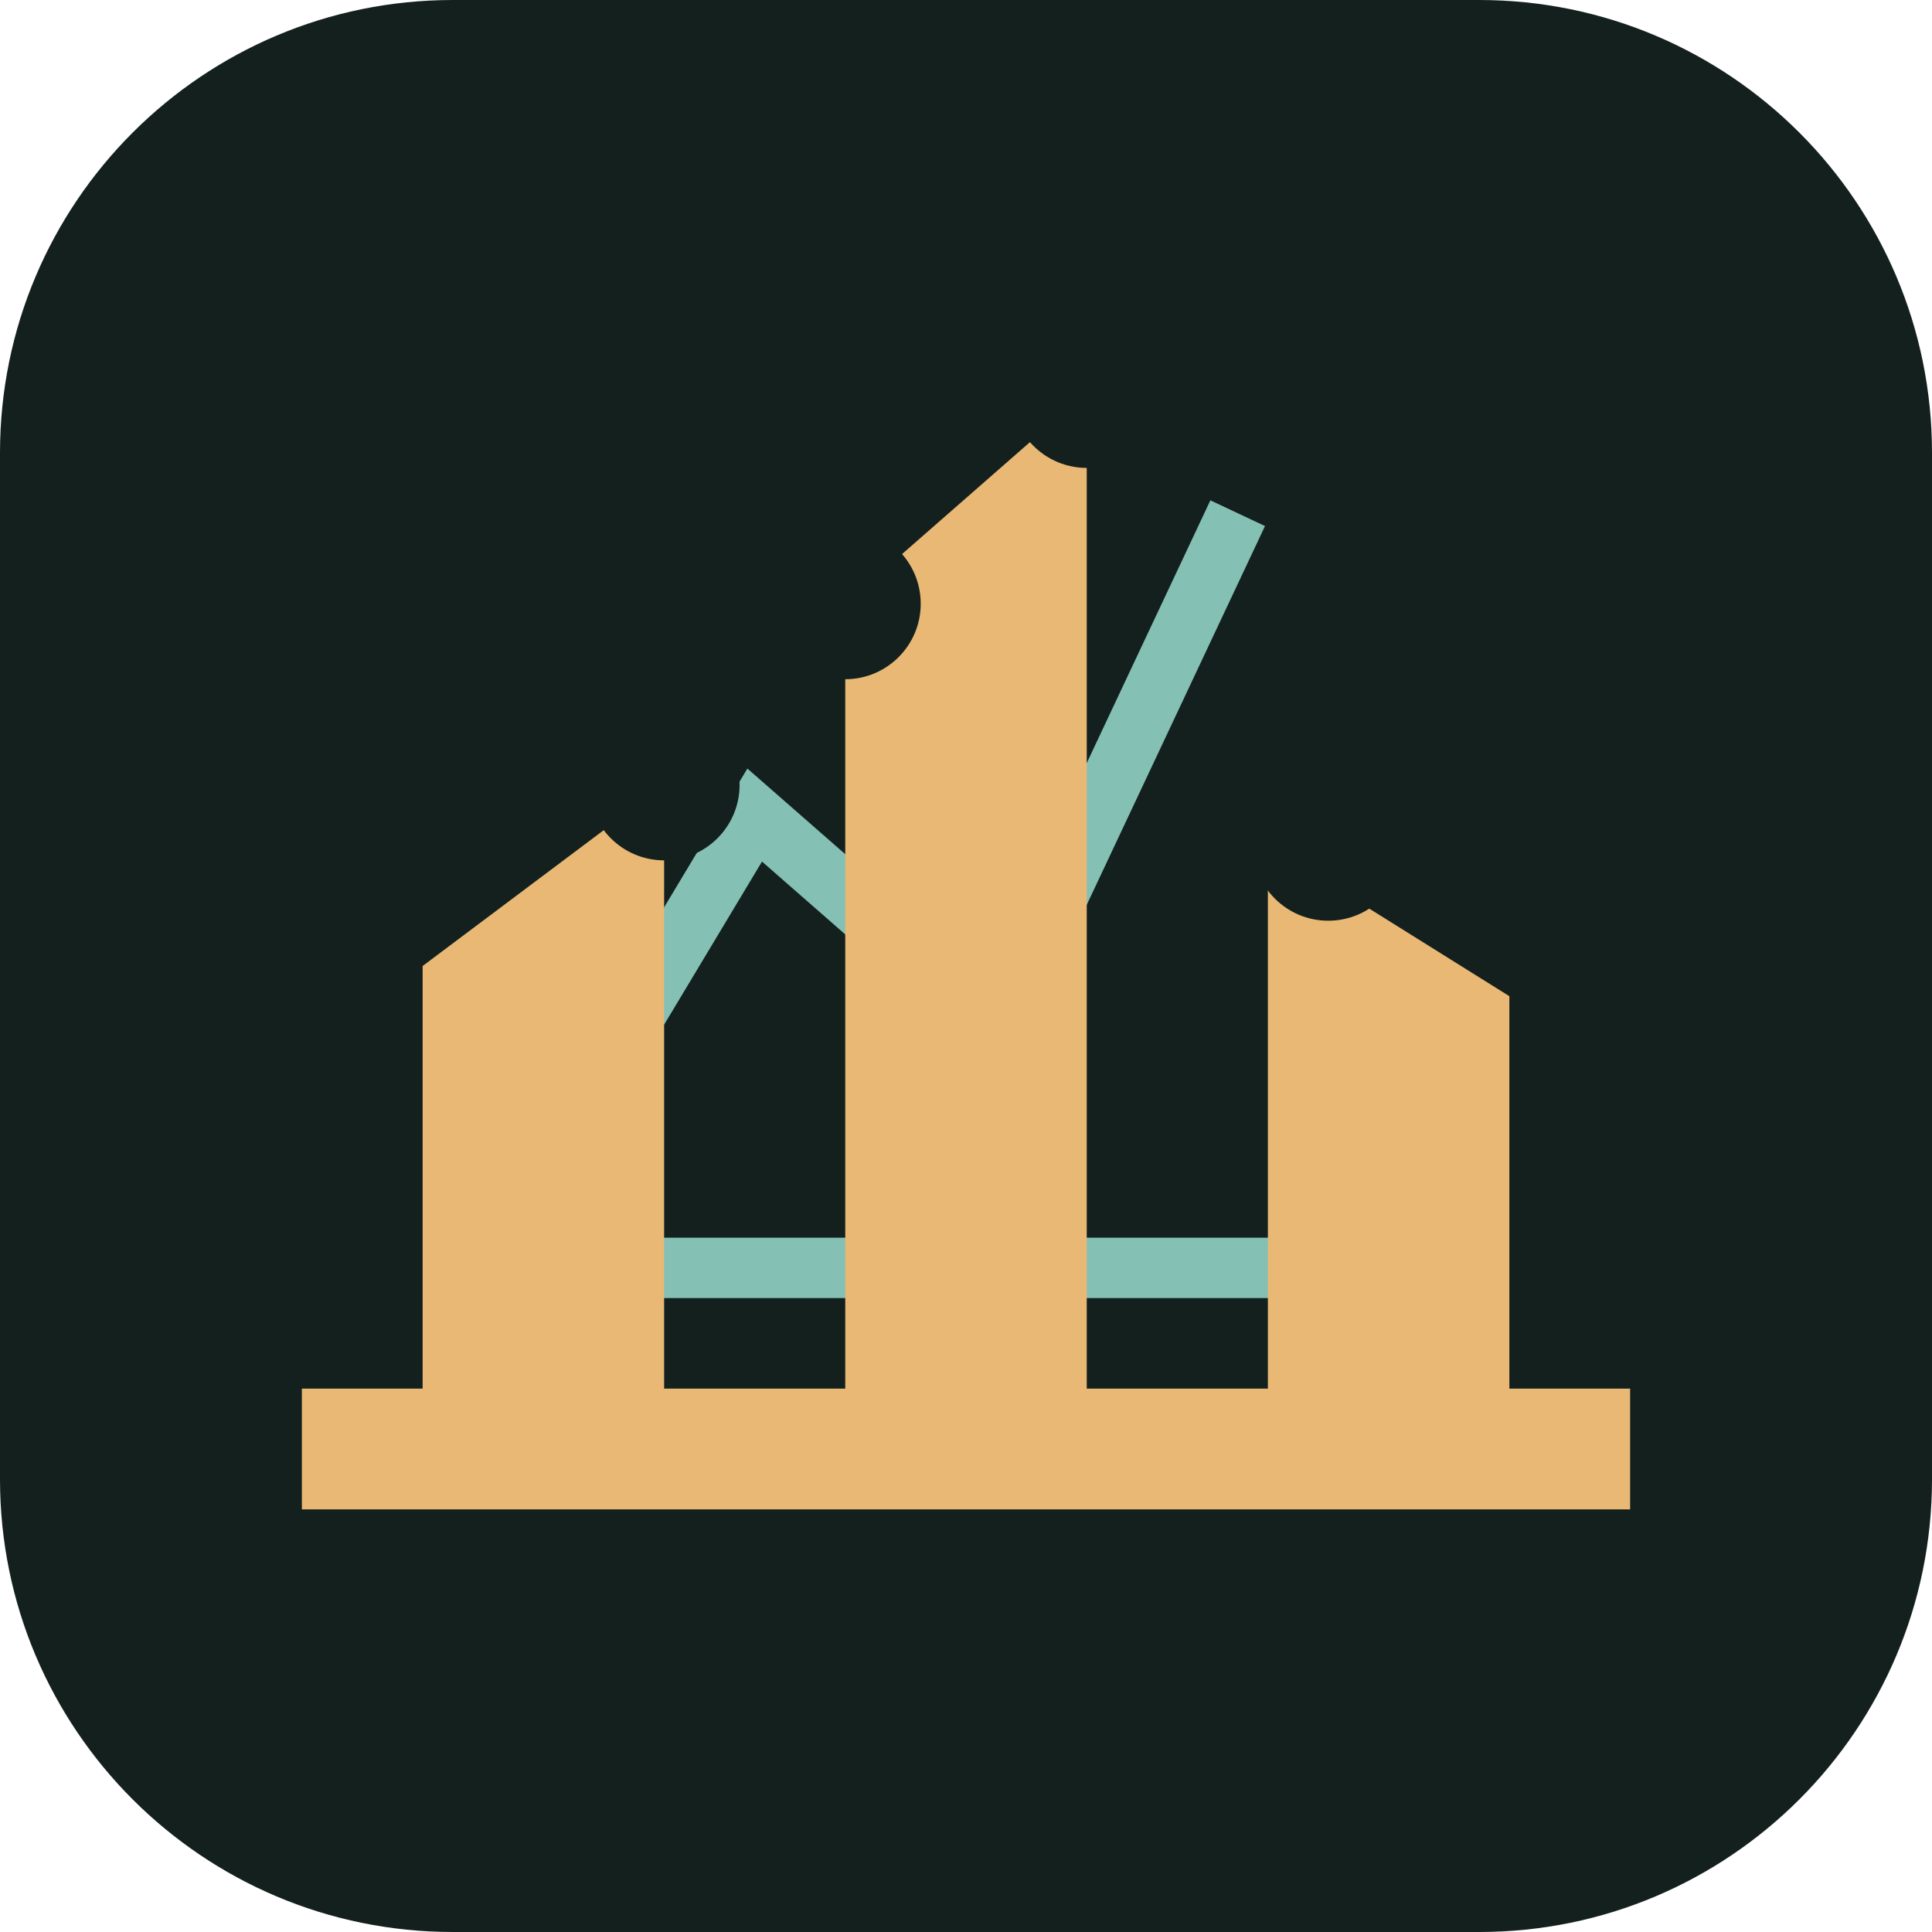
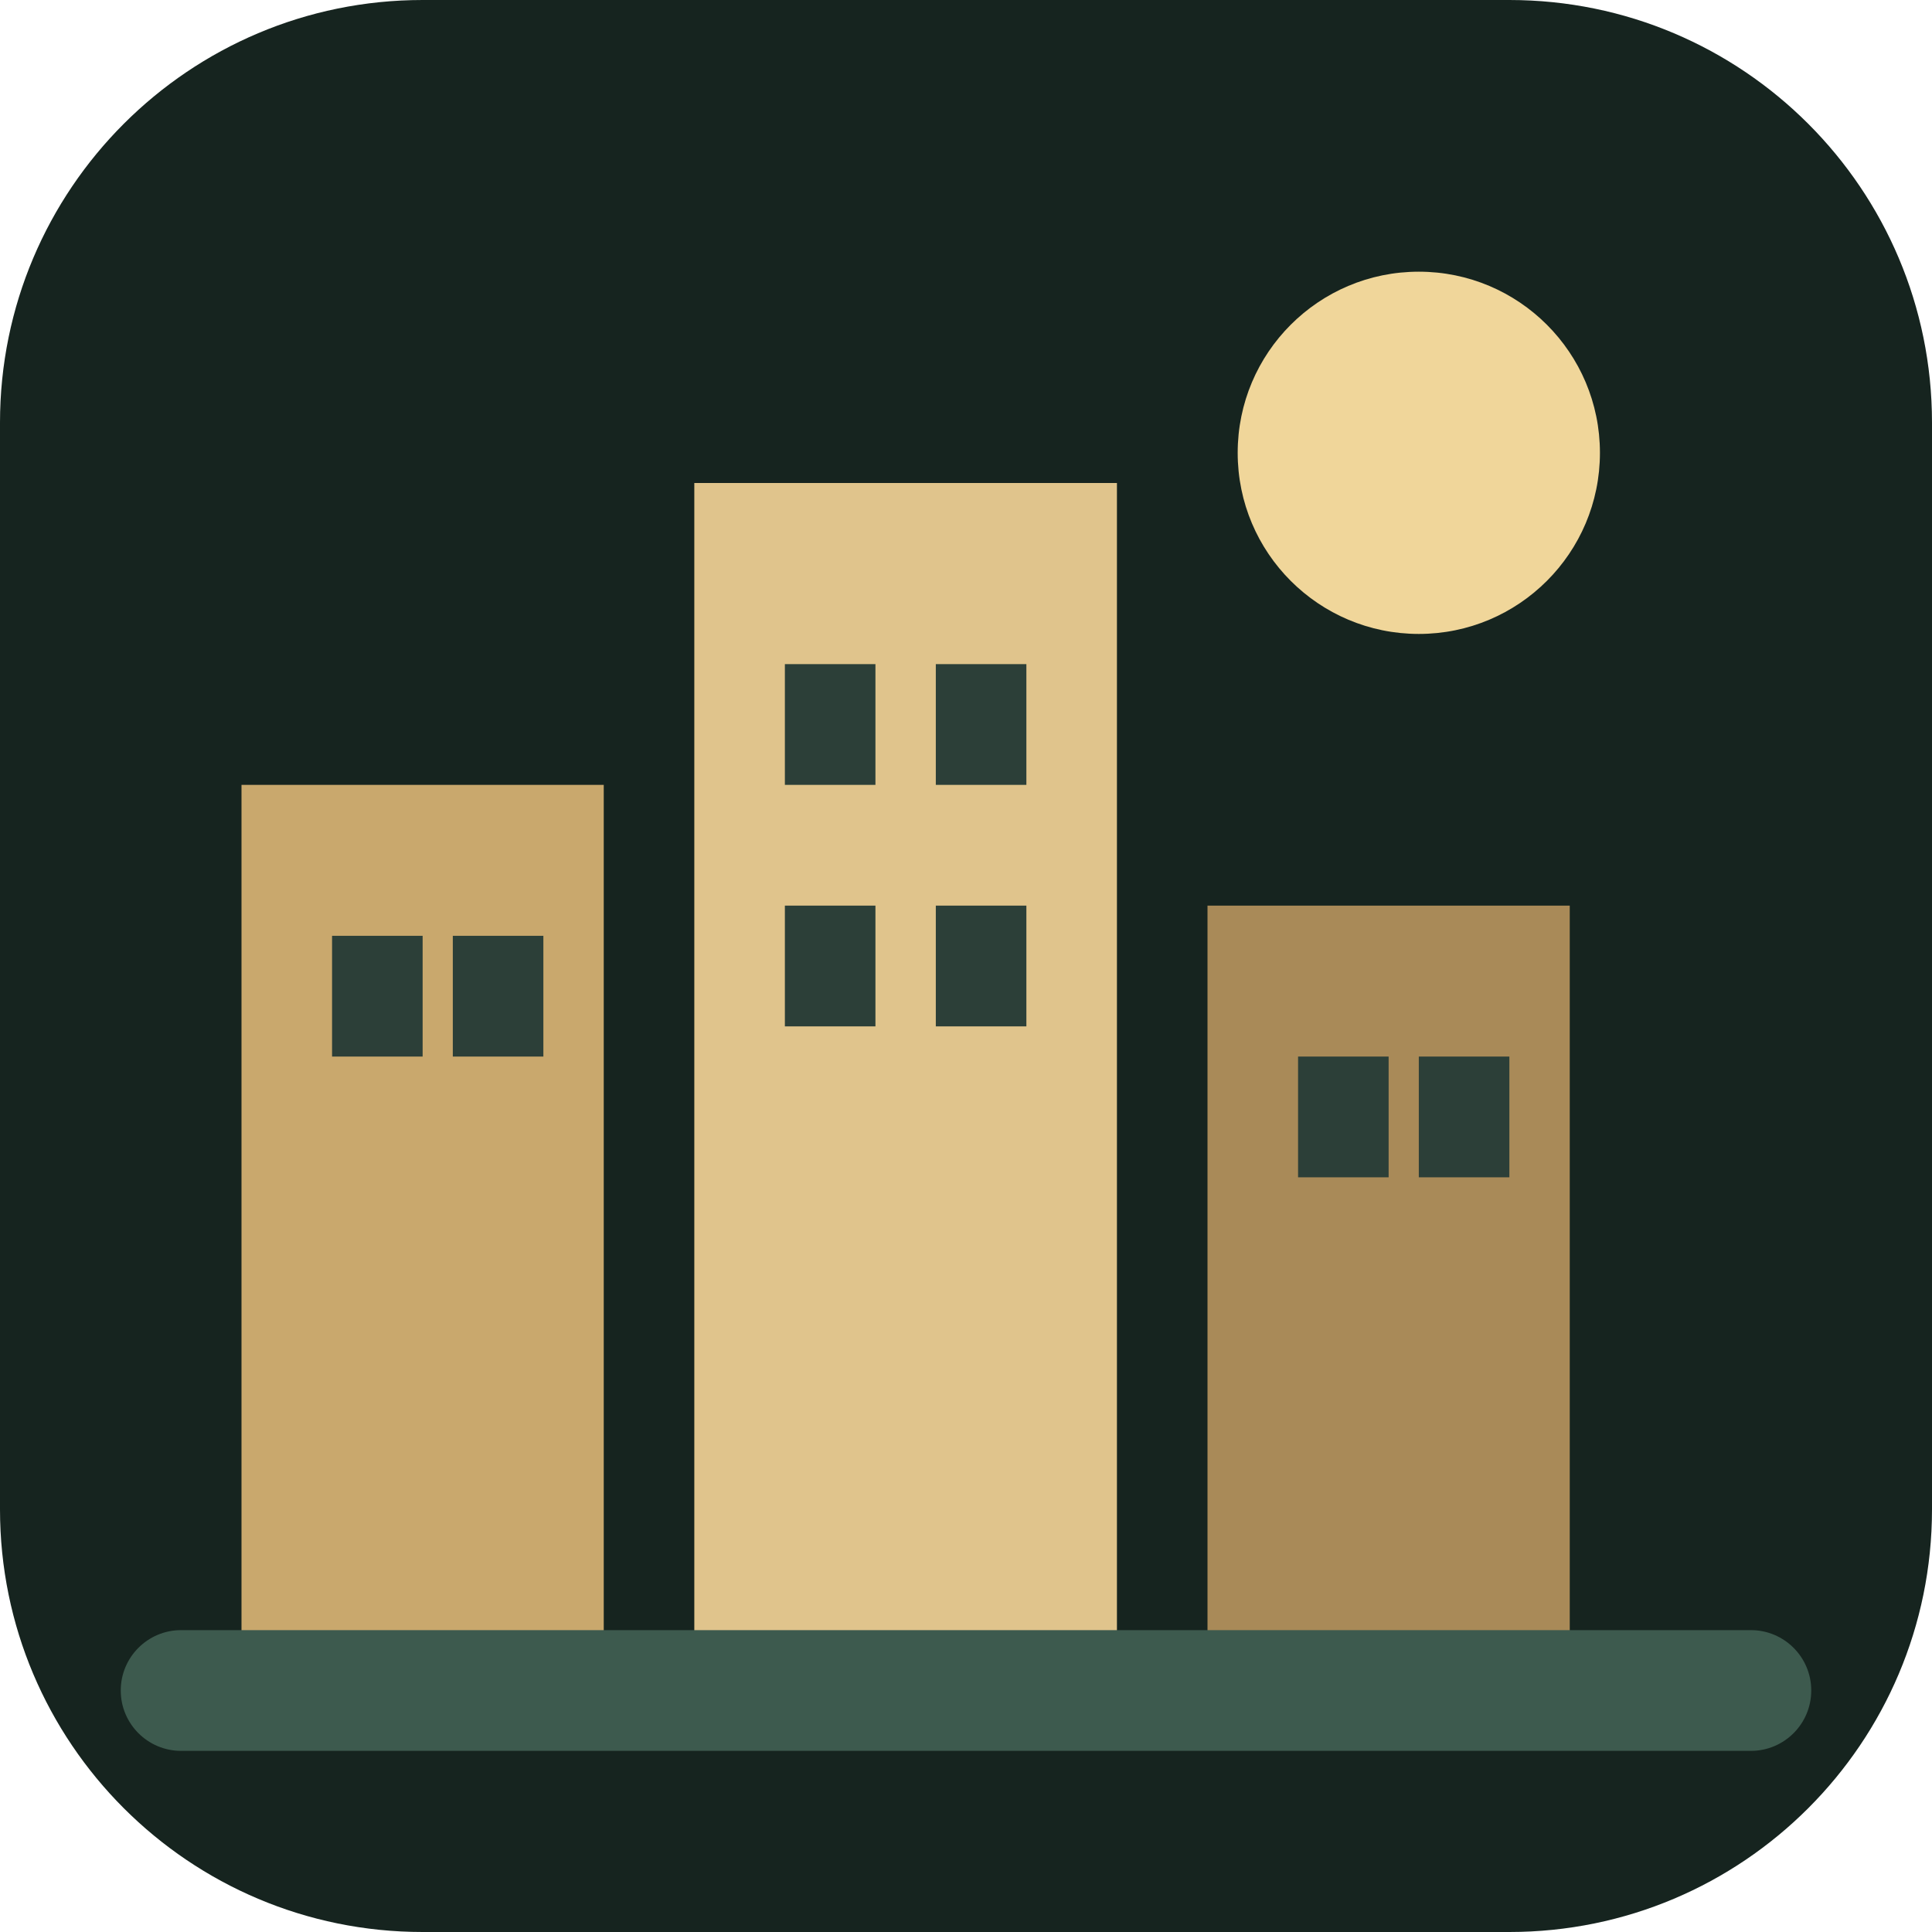
- <svg xmlns="http://www.w3.org/2000/svg" viewBox="0 0 64 64">
-   <rect width="64" height="64" rx="15" fill="#13201e" />
-   <g fill="none" stroke="#91d2c5" stroke-width="2" opacity=".9">
-     <path d="m16 42 9-15 8 7 8-17" />
-     <path d="M16 42h32" />
-   </g>
-   <path fill="#e9b875" d="M14 46V32l8-6v20h6V20l8-7v33h6V28l8 5v13h4v4H10v-4z" />
-   <g fill="#13201e">
-     <circle cx="22" cy="26" r="2.5" />
-     <circle cx="28" cy="20" r="2.5" />
-     <circle cx="36" cy="13" r="2.5" />
-     <circle cx="44" cy="28" r="2.5" />
-   </g>
+ <svg xmlns="http://www.w3.org/2000/svg" viewBox="0 0 64 64" role="img" aria-label="Navapur">
+   <rect width="64" height="64" rx="14" fill="#16241f" />
+   <rect x="8" y="26" width="12" height="30" fill="#c9a86d" />
+   <rect x="23" y="16" width="14" height="40" fill="#e0c48c" />
+   <rect x="40" y="30" width="12" height="26" fill="#a98a58" />
+   <rect x="11" y="31" width="3" height="4" fill="#2c3f38" />
+   <rect x="15" y="31" width="3" height="4" fill="#2c3f38" />
+   <rect x="26" y="22" width="3" height="4" fill="#2c3f38" />
+   <rect x="31" y="22" width="3" height="4" fill="#2c3f38" />
+   <rect x="26" y="30" width="3" height="4" fill="#2c3f38" />
+   <rect x="31" y="30" width="3" height="4" fill="#2c3f38" />
+   <rect x="43" y="35" width="3" height="4" fill="#2c3f38" />
+   <rect x="47" y="35" width="3" height="4" fill="#2c3f38" />
+   <circle cx="47" cy="15" r="6" fill="#f0d69a" />
+   <rect x="4" y="54" width="56" height="4" rx="2" fill="#3d5a4e" />
</svg>
